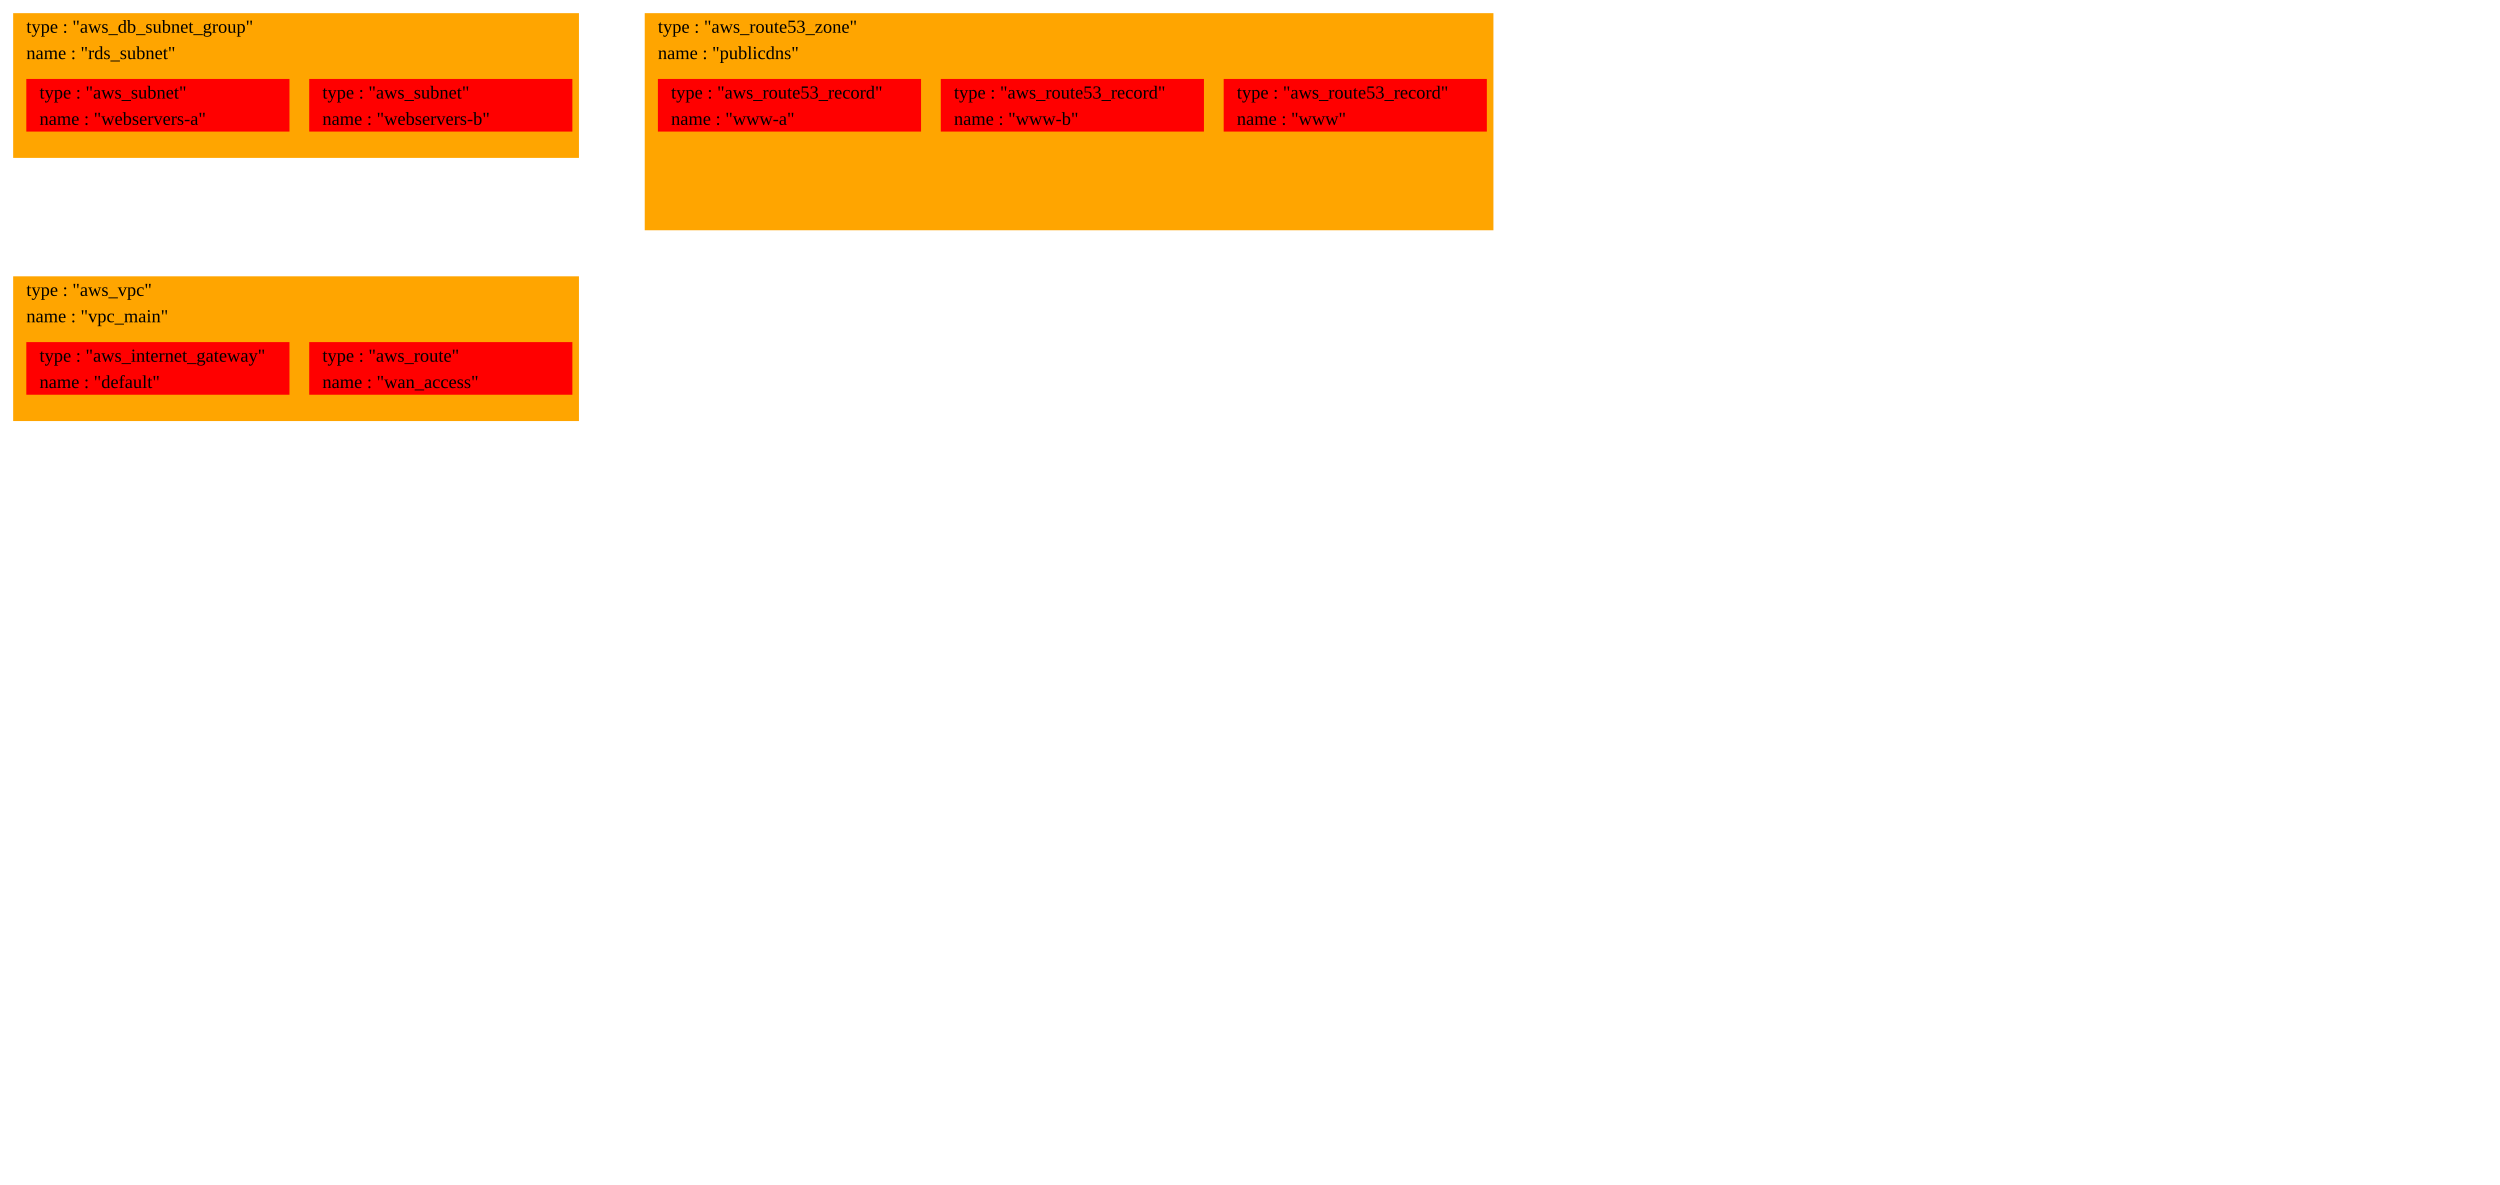
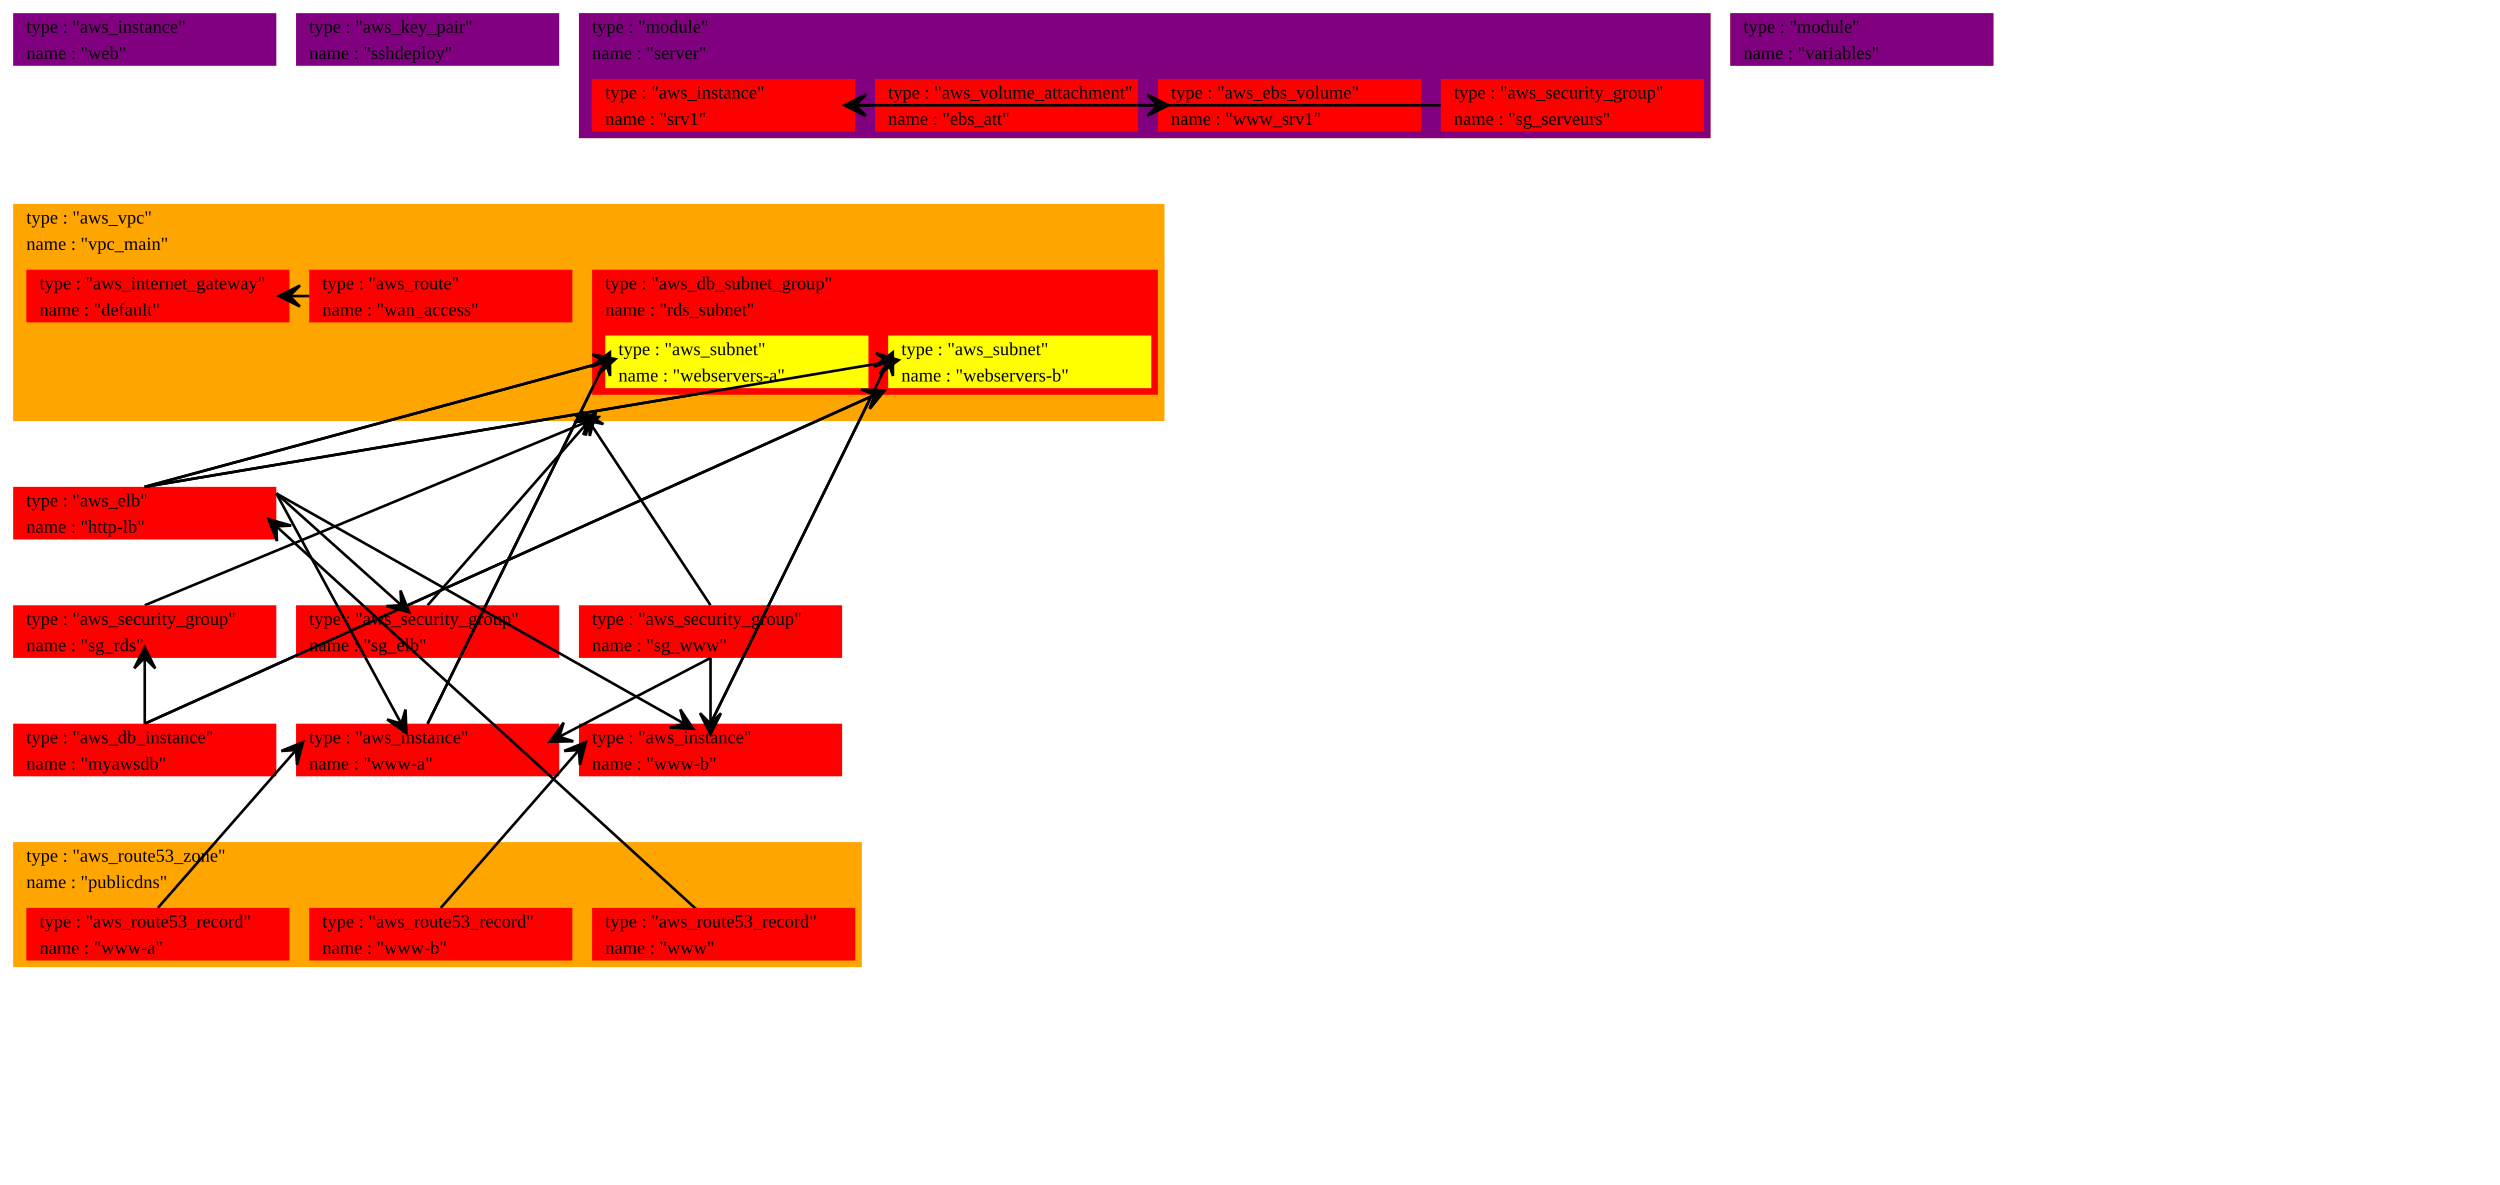
<svg xmlns="http://www.w3.org/2000/svg" width="1900" height="900">
-   <rect x="10" y="10" width="430" height="110" style="fill: orange;" />
-   <rect x="490" y="10" width="645" height="165" style="fill: orange;" />
-   <rect x="10" y="210" width="430" height="110" style="fill: orange;" />
-   <text style="fill: black; font-size: 14px;" dy=".35em" x="20" y="20">type : "aws_db_subnet_group"</text>
-   <text style="fill: black; font-size: 14px;" dy=".35em" x="500" y="20">type : "aws_route53_zone"</text>
-   <text style="fill: black; font-size: 14px;" dy=".35em" x="20" y="220">type : "aws_vpc"</text>
-   <text style="fill: black; font-size: 14px;" dy=".35em" x="20" y="40">name : "rds_subnet"</text>
-   <text style="fill: black; font-size: 14px;" dy=".35em" x="500" y="40">name : "publicdns"</text>
-   <text style="fill: black; font-size: 14px;" dy=".35em" x="20" y="240">name : "vpc_main"</text>
-   <rect x="20" y="60" width="200" height="40" style="fill: red;" />
-   <rect x="235" y="60" width="200" height="40" style="fill: red;" />
-   <text style="fill: black; font-size: 14px;" dy=".35em" x="30" y="70">type : "aws_subnet"</text>
-   <text style="fill: black; font-size: 14px;" dy=".35em" x="245" y="70">type : "aws_subnet"</text>
-   <text style="fill: black; font-size: 14px;" dy=".35em" x="30" y="90">name : "webservers-a"</text>
-   <text style="fill: black; font-size: 14px;" dy=".35em" x="245" y="90">name : "webservers-b"</text>
-   <rect x="500" y="60" width="200" height="40" style="fill: red;" />
-   <rect x="715" y="60" width="200" height="40" style="fill: red;" />
-   <rect x="930" y="60" width="200" height="40" style="fill: red;" />
-   <text style="fill: black; font-size: 14px;" dy=".35em" x="510" y="70">type : "aws_route53_record"</text>
-   <text style="fill: black; font-size: 14px;" dy=".35em" x="725" y="70">type : "aws_route53_record"</text>
-   <text style="fill: black; font-size: 14px;" dy=".35em" x="940" y="70">type : "aws_route53_record"</text>
-   <text style="fill: black; font-size: 14px;" dy=".35em" x="510" y="90">name : "www-a"</text>
-   <text style="fill: black; font-size: 14px;" dy=".35em" x="725" y="90">name : "www-b"</text>
-   <text style="fill: black; font-size: 14px;" dy=".35em" x="940" y="90">name : "www"</text>
-   <rect x="20" y="260" width="200" height="40" style="fill: red;" />
-   <rect x="235" y="260" width="200" height="40" style="fill: red;" />
-   <text style="fill: black; font-size: 14px;" dy=".35em" x="30" y="270">type : "aws_internet_gateway"</text>
-   <text style="fill: black; font-size: 14px;" dy=".35em" x="245" y="270">type : "aws_route"</text>
-   <text style="fill: black; font-size: 14px;" dy=".35em" x="30" y="290">name : "default"</text>
-   <text style="fill: black; font-size: 14px;" dy=".35em" x="245" y="290">name : "wan_access"</text>
+   <defs>
+     <marker id="arrow" viewBox="0,0,12,12" refX="6" refY="6" markerWidth="12" markerHeight="12" orient="auto-start-reverse">
+       <path d="M2,2 L10,6 L2,10 L6,6 L2,2" stroke="black" />
+     </marker>
+   </defs>
+   <rect x="450" y="205" width="430" height="95" style="fill: orange;" />
+   <rect x="10" y="640" width="645" height="95" style="fill: orange;" />
+   <rect x="10" y="155" width="875" height="165" style="fill: orange;" />
+   <rect x="440" y="10" width="860" height="95" style="fill: orange;" />
+   <rect x="1315" y="10" width="200" height="40" style="fill: orange;" />
+   <text style="fill: black; font-size: 14px;" dy=".35em" x="460" y="215">type : "aws_db_subnet_group"</text>
+   <text style="fill: black; font-size: 14px;" dy=".35em" x="20" y="650">type : "aws_route53_zone"</text>
+   <text style="fill: black; font-size: 14px;" dy=".35em" x="20" y="165">type : "aws_vpc"</text>
+   <text style="fill: black; font-size: 14px;" dy=".35em" x="450" y="20">type : "module"</text>
+   <text style="fill: black; font-size: 14px;" dy=".35em" x="1325" y="20">type : "module"</text>
+   <text style="fill: black; font-size: 14px;" dy=".35em" x="460" y="235">name : "rds_subnet"</text>
+   <text style="fill: black; font-size: 14px;" dy=".35em" x="20" y="670">name : "publicdns"</text>
+   <text style="fill: black; font-size: 14px;" dy=".35em" x="20" y="185">name : "vpc_main"</text>
+   <text style="fill: black; font-size: 14px;" dy=".35em" x="450" y="40">name : "server"</text>
+   <text style="fill: black; font-size: 14px;" dy=".35em" x="1325" y="40">name : "variables"</text>
+   <line x1="665" y1="300" x2="110" y2="550" stroke="black" stroke-width="2" marker-start="url(#arrow)" />
+   <line x1="447.5" y1="320" x2="110" y2="460" stroke="black" stroke-width="2" marker-start="url(#arrow)" />
+   <line x1="447.5" y1="320" x2="325" y2="460" stroke="black" stroke-width="2" marker-start="url(#arrow)" />
+   <line x1="447.5" y1="320" x2="540" y2="460" stroke="black" stroke-width="2" marker-start="url(#arrow)" />
+   <rect x="10" y="10" width="200" height="40" style="fill: purple;" />
+   <rect x="225" y="10" width="200" height="40" style="fill: purple;" />
+   <rect x="440" y="10" width="860" height="95" style="fill: purple;" />
+   <rect x="1315" y="10" width="200" height="40" style="fill: purple;" />
+   <text style="fill: black; font-size: 14px;" dy=".35em" x="20" y="20">type : "aws_instance"</text>
+   <text style="fill: black; font-size: 14px;" dy=".35em" x="235" y="20">type : "aws_key_pair"</text>
+   <text style="fill: black; font-size: 14px;" dy=".35em" x="450" y="20">type : "module"</text>
+   <text style="fill: black; font-size: 14px;" dy=".35em" x="1325" y="20">type : "module"</text>
+   <text style="fill: black; font-size: 14px;" dy=".35em" x="20" y="40">name : "web"</text>
+   <text style="fill: black; font-size: 14px;" dy=".35em" x="235" y="40">name : "sshdeploy"</text>
+   <text style="fill: black; font-size: 14px;" dy=".35em" x="450" y="40">name : "server"</text>
+   <text style="fill: black; font-size: 14px;" dy=".35em" x="1325" y="40">name : "variables"</text>
+   <rect x="10" y="550" width="200" height="40" style="fill: red;" />
+   <rect x="10" y="460" width="200" height="40" style="fill: red;" />
+   <rect x="10" y="370" width="200" height="40" style="fill: red;" />
+   <rect x="225" y="460" width="200" height="40" style="fill: red;" />
+   <rect x="225" y="550" width="200" height="40" style="fill: red;" />
+   <rect x="440" y="550" width="200" height="40" style="fill: red;" />
+   <rect x="440" y="460" width="200" height="40" style="fill: red;" />
+   <text style="fill: black; font-size: 14px;" dy=".35em" x="20" y="560">type : "aws_db_instance"</text>
+   <text style="fill: black; font-size: 14px;" dy=".35em" x="20" y="470">type : "aws_security_group"</text>
+   <text style="fill: black; font-size: 14px;" dy=".35em" x="20" y="380">type : "aws_elb"</text>
+   <text style="fill: black; font-size: 14px;" dy=".35em" x="235" y="470">type : "aws_security_group"</text>
+   <text style="fill: black; font-size: 14px;" dy=".35em" x="235" y="560">type : "aws_instance"</text>
+   <text style="fill: black; font-size: 14px;" dy=".35em" x="450" y="560">type : "aws_instance"</text>
+   <text style="fill: black; font-size: 14px;" dy=".35em" x="450" y="470">type : "aws_security_group"</text>
+   <text style="fill: black; font-size: 14px;" dy=".35em" x="20" y="580">name : "myawsdb"</text>
+   <text style="fill: black; font-size: 14px;" dy=".35em" x="20" y="490">name : "sg_rds"</text>
+   <text style="fill: black; font-size: 14px;" dy=".35em" x="20" y="400">name : "http-lb"</text>
+   <text style="fill: black; font-size: 14px;" dy=".35em" x="235" y="490">name : "sg_elb"</text>
+   <text style="fill: black; font-size: 14px;" dy=".35em" x="235" y="580">name : "www-a"</text>
+   <text style="fill: black; font-size: 14px;" dy=".35em" x="450" y="580">name : "www-b"</text>
+   <text style="fill: black; font-size: 14px;" dy=".35em" x="450" y="490">name : "sg_www"</text>
+   <line x1="110" y1="500" x2="110" y2="550" stroke="black" stroke-width="2" marker-start="url(#arrow)" />
+   <line x1="210" y1="400" x2="550" y2="710" stroke="black" stroke-width="2" marker-start="url(#arrow)" />
+   <line x1="305" y1="460" x2="210" y2="375" stroke="black" stroke-width="2" marker-start="url(#arrow)" />
+   <line x1="225" y1="570" x2="120" y2="690" stroke="black" stroke-width="2" marker-start="url(#arrow)" />
+   <line x1="305" y1="550" x2="210" y2="375" stroke="black" stroke-width="2" marker-start="url(#arrow)" />
+   <line x1="425" y1="560" x2="540" y2="500" stroke="black" stroke-width="2" marker-start="url(#arrow)" />
+   <line x1="440" y1="570" x2="335" y2="690" stroke="black" stroke-width="2" marker-start="url(#arrow)" />
+   <line x1="520" y1="550" x2="210" y2="375" stroke="black" stroke-width="2" marker-start="url(#arrow)" />
+   <line x1="540" y1="550" x2="540" y2="500" stroke="black" stroke-width="2" marker-start="url(#arrow)" />
+   <rect x="460" y="255" width="200" height="40" style="fill: red;" />
+   <rect x="675" y="255" width="200" height="40" style="fill: red;" />
+   <text style="fill: black; font-size: 14px;" dy=".35em" x="470" y="265">type : "aws_subnet"</text>
+   <text style="fill: black; font-size: 14px;" dy=".35em" x="685" y="265">type : "aws_subnet"</text>
+   <text style="fill: black; font-size: 14px;" dy=".35em" x="470" y="285">name : "webservers-a"</text>
+   <text style="fill: black; font-size: 14px;" dy=".35em" x="685" y="285">name : "webservers-b"</text>
+   <line x1="460" y1="275" x2="110" y2="370" stroke="black" stroke-width="2" marker-start="url(#arrow)" />
+   <line x1="460" y1="275" x2="325" y2="550" stroke="black" stroke-width="2" marker-start="url(#arrow)" />
+   <line x1="675" y1="275" x2="110" y2="370" stroke="black" stroke-width="2" marker-start="url(#arrow)" />
+   <line x1="675" y1="275" x2="540" y2="550" stroke="black" stroke-width="2" marker-start="url(#arrow)" />
+   <rect x="20" y="690" width="200" height="40" style="fill: red;" />
+   <rect x="235" y="690" width="200" height="40" style="fill: red;" />
+   <rect x="450" y="690" width="200" height="40" style="fill: red;" />
+   <text style="fill: black; font-size: 14px;" dy=".35em" x="30" y="700">type : "aws_route53_record"</text>
+   <text style="fill: black; font-size: 14px;" dy=".35em" x="245" y="700">type : "aws_route53_record"</text>
+   <text style="fill: black; font-size: 14px;" dy=".35em" x="460" y="700">type : "aws_route53_record"</text>
+   <text style="fill: black; font-size: 14px;" dy=".35em" x="30" y="720">name : "www-a"</text>
+   <text style="fill: black; font-size: 14px;" dy=".35em" x="245" y="720">name : "www-b"</text>
+   <text style="fill: black; font-size: 14px;" dy=".35em" x="460" y="720">name : "www"</text>
+   <rect x="20" y="205" width="200" height="40" style="fill: red;" />
+   <rect x="235" y="205" width="200" height="40" style="fill: red;" />
+   <rect x="450" y="205" width="430" height="95" style="fill: red;" />
+   <text style="fill: black; font-size: 14px;" dy=".35em" x="30" y="215">type : "aws_internet_gateway"</text>
+   <text style="fill: black; font-size: 14px;" dy=".35em" x="245" y="215">type : "aws_route"</text>
+   <text style="fill: black; font-size: 14px;" dy=".35em" x="460" y="215">type : "aws_db_subnet_group"</text>
+   <text style="fill: black; font-size: 14px;" dy=".35em" x="30" y="235">name : "default"</text>
+   <text style="fill: black; font-size: 14px;" dy=".35em" x="245" y="235">name : "wan_access"</text>
+   <text style="fill: black; font-size: 14px;" dy=".35em" x="460" y="235">name : "rds_subnet"</text>
+   <line x1="220" y1="225" x2="235" y2="225" stroke="black" stroke-width="2" marker-start="url(#arrow)" />
+   <line x1="665" y1="300" x2="110" y2="550" stroke="black" stroke-width="2" marker-start="url(#arrow)" />
+   <rect x="460" y="255" width="200" height="40" style="fill: yellow;" />
+   <rect x="675" y="255" width="200" height="40" style="fill: yellow;" />
+   <text style="fill: black; font-size: 14px;" dy=".35em" x="470" y="265">type : "aws_subnet"</text>
+   <text style="fill: black; font-size: 14px;" dy=".35em" x="685" y="265">type : "aws_subnet"</text>
+   <text style="fill: black; font-size: 14px;" dy=".35em" x="470" y="285">name : "webservers-a"</text>
+   <text style="fill: black; font-size: 14px;" dy=".35em" x="685" y="285">name : "webservers-b"</text>
+   <line x1="460" y1="275" x2="110" y2="370" stroke="black" stroke-width="2" marker-start="url(#arrow)" />
+   <line x1="460" y1="275" x2="325" y2="550" stroke="black" stroke-width="2" marker-start="url(#arrow)" />
+   <line x1="675" y1="275" x2="110" y2="370" stroke="black" stroke-width="2" marker-start="url(#arrow)" />
+   <line x1="675" y1="275" x2="540" y2="550" stroke="black" stroke-width="2" marker-start="url(#arrow)" />
+   <rect x="450" y="60" width="200" height="40" style="fill: red;" />
+   <rect x="665" y="60" width="200" height="40" style="fill: red;" />
+   <rect x="880" y="60" width="200" height="40" style="fill: red;" />
+   <rect x="1095" y="60" width="200" height="40" style="fill: red;" />
+   <text style="fill: black; font-size: 14px;" dy=".35em" x="460" y="70">type : "aws_instance"</text>
+   <text style="fill: black; font-size: 14px;" dy=".35em" x="675" y="70">type : "aws_volume_attachment"</text>
+   <text style="fill: black; font-size: 14px;" dy=".35em" x="890" y="70">type : "aws_ebs_volume"</text>
+   <text style="fill: black; font-size: 14px;" dy=".35em" x="1105" y="70">type : "aws_security_group"</text>
+   <text style="fill: black; font-size: 14px;" dy=".35em" x="460" y="90">name : "srv1"</text>
+   <text style="fill: black; font-size: 14px;" dy=".35em" x="675" y="90">name : "ebs_att"</text>
+   <text style="fill: black; font-size: 14px;" dy=".35em" x="890" y="90">name : "www_srv1"</text>
+   <text style="fill: black; font-size: 14px;" dy=".35em" x="1105" y="90">name : "sg_serveurs"</text>
+   <line x1="650" y1="80" x2="1095" y2="80" stroke="black" stroke-width="2" marker-start="url(#arrow)" />
+   <line x1="650" y1="80" x2="665" y2="80" stroke="black" stroke-width="2" marker-start="url(#arrow)" />
+   <line x1="880" y1="80" x2="865" y2="80" stroke="black" stroke-width="2" marker-start="url(#arrow)" />
</svg>
